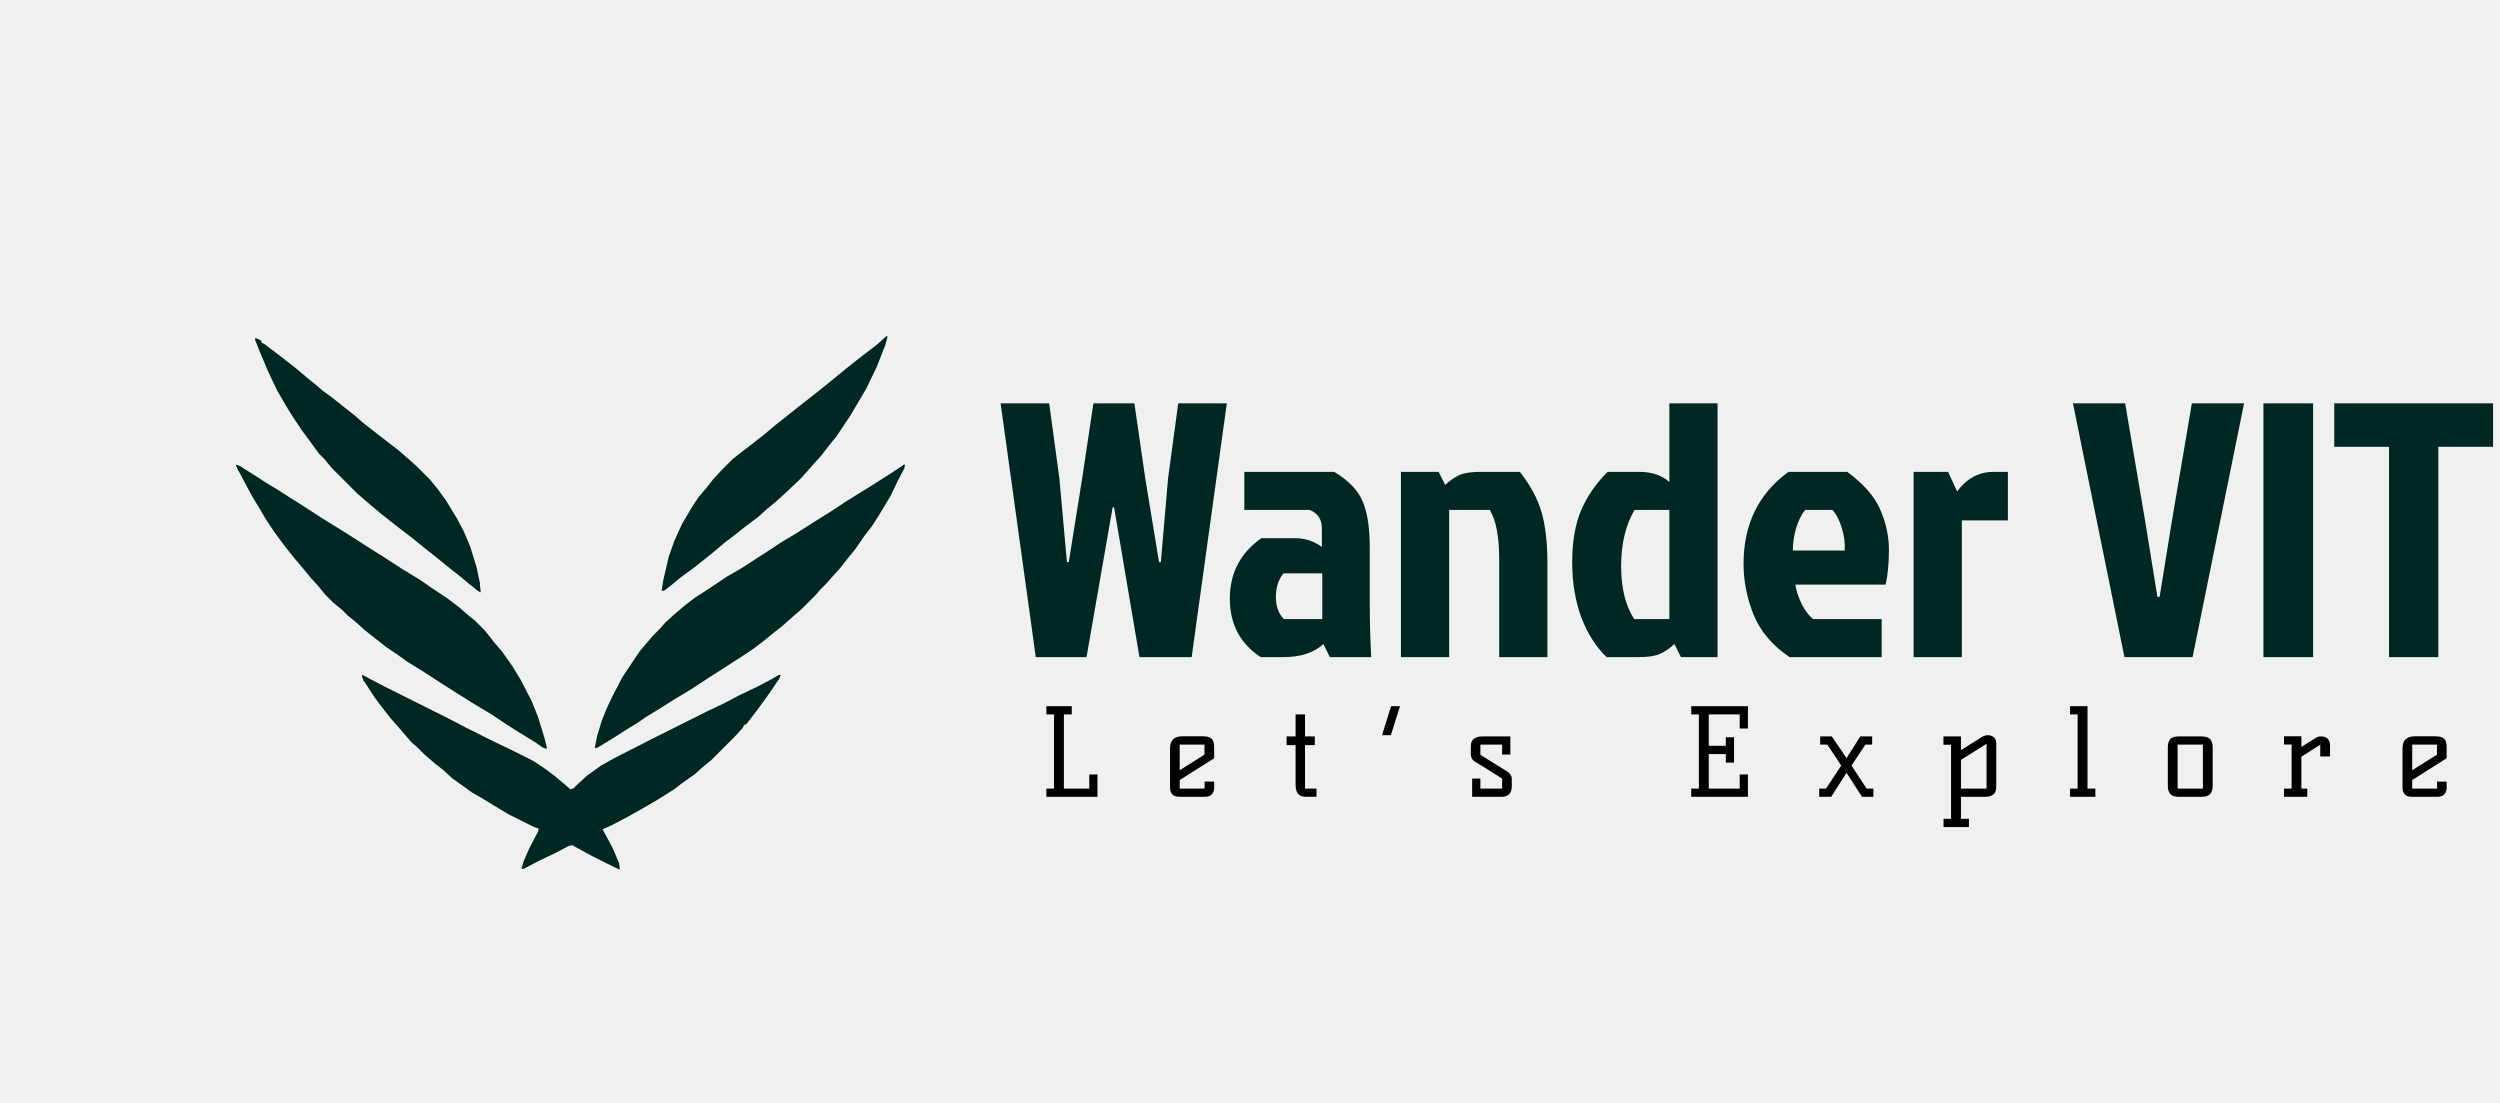
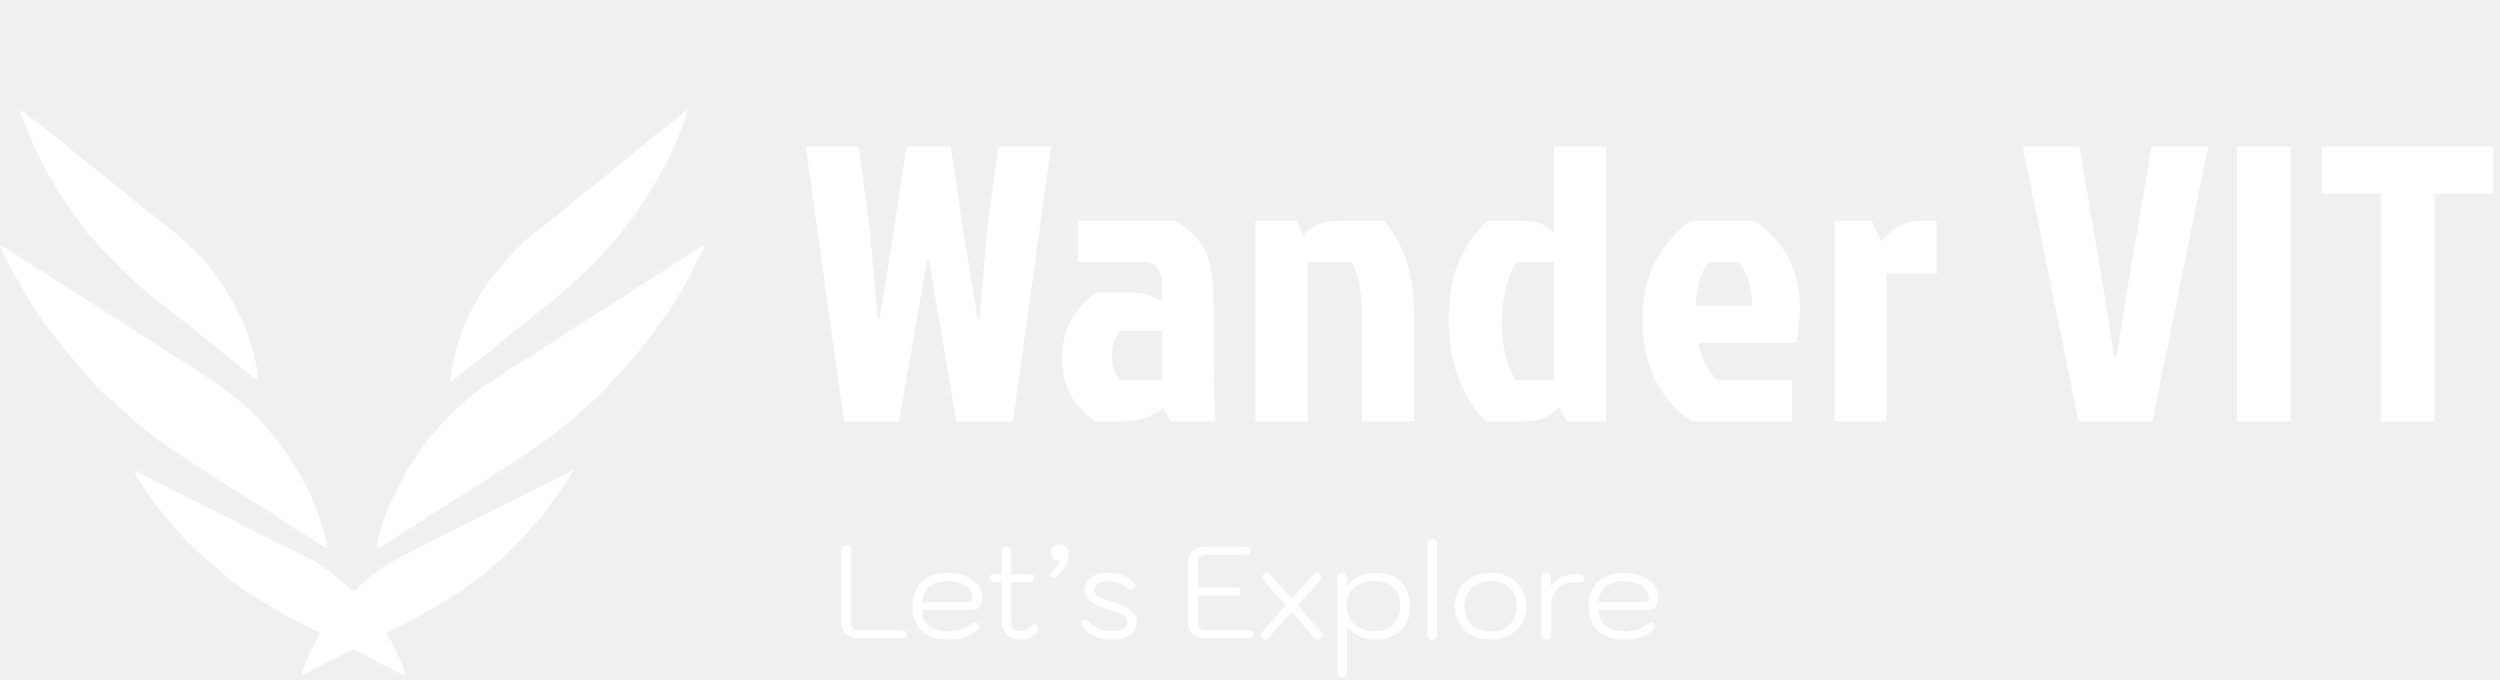
- <svg xmlns="http://www.w3.org/2000/svg" width="662" height="292" viewBox="0 0 662 292" fill="none">
-   <path d="M301.728 174L295.008 134.352H294.624L287.712 174H274.272L264.96 106.8H277.824L280.512 126.576L282.528 148.848H283.008L286.56 126.672L289.536 106.8H300.384L303.264 126.672L306.912 148.848H307.392L309.312 126.576L312 106.8H324.864L315.552 174H301.728ZM350.139 151.824H339.867C338.523 153.488 337.851 155.568 337.851 158.064C337.851 160.56 338.555 162.512 339.963 163.92H350.139V151.824ZM329.499 124.944H353.307C357.147 127.248 359.675 129.904 360.891 132.912C362.107 135.856 362.715 139.888 362.715 145.008V159.408C362.715 164.72 362.843 169.584 363.099 174H352.155L350.427 170.544C347.931 172.848 344.411 174 339.867 174H333.819C328.379 170.416 325.659 165.264 325.659 158.544C325.659 151.76 328.443 146.416 334.011 142.512H343.035C345.531 142.512 347.867 143.28 350.043 144.816V140.016C350.043 137.52 348.955 135.856 346.779 135.024H329.499V124.944ZM392.284 124.944H402.46C405.276 128.528 407.196 132.112 408.22 135.696C409.244 139.28 409.756 143.76 409.756 149.136V174H396.988V148.176C396.988 142.096 396.156 137.712 394.492 135.024H383.74V174H370.972V124.944H380.956L382.684 128.4C384.092 127.12 385.404 126.224 386.62 125.712C387.9 125.2 389.788 124.944 392.284 124.944ZM454.811 174H445.115L443.387 170.544C441.979 171.824 440.635 172.72 439.355 173.232C438.139 173.744 436.283 174 433.787 174H425.435C422.619 171.312 420.379 167.792 418.715 163.44C417.115 159.088 416.315 154.224 416.315 148.848C416.315 143.408 417.115 138.8 418.715 135.024C420.379 131.248 422.715 127.888 425.723 124.944H433.979C437.371 124.944 440.059 125.84 442.043 127.632V106.8H454.811V174ZM442.043 135.024H432.827C430.459 139.056 429.275 144.016 429.275 149.904C429.275 155.728 430.427 160.4 432.731 163.92H442.043V135.024ZM485.21 135.024H478.01C477.05 136.176 476.25 137.776 475.61 139.824C475.034 141.872 474.746 143.856 474.746 145.776H488.474C488.602 143.856 488.346 141.872 487.706 139.824C487.066 137.712 486.234 136.112 485.21 135.024ZM498.266 163.92V174H473.882C469.402 170.992 466.234 167.28 464.378 162.864C462.586 158.384 461.69 153.872 461.69 149.328C461.69 138.832 465.658 130.704 473.594 124.944H489.146C493.434 128.08 496.346 131.408 497.882 134.928C499.418 138.448 500.186 142 500.186 145.584C500.186 149.168 499.898 152.24 499.322 154.8H475.418C475.61 156.272 476.154 157.968 477.05 159.888C478.01 161.744 479.034 163.088 480.122 163.92H498.266ZM506.724 174V124.944H515.844L518.244 130.128C520.804 126.672 524.036 124.944 527.94 124.944H531.684V137.808H519.492V174H506.724ZM594.23 106.8L580.598 174H562.549L548.918 106.8H562.742L568.022 137.904L571.286 158.064H571.862L575.126 137.904L580.406 106.8H594.23ZM599.358 174V106.8H612.51V174H599.358ZM632.612 118.32H618.116V106.8H660.164V118.32H645.668V174H632.612V118.32Z" fill="#002823" />
-   <path d="M95.943 178.746L96.778 179.163L101.992 181.875L119.512 190.635L123.475 192.72L130.149 196.058L135.363 198.56L141.203 201.48L144.332 203.566L146.835 205.443L149.338 207.529L151.006 208.989L151.84 208.78L152.883 207.738L155.386 205.443L159.14 202.732L162.478 200.855L172.281 195.849L187.298 188.34L191.678 186.255L195.64 184.169L200.855 181.666L204.818 179.58L206.278 178.746H206.695L206.278 179.789L204.192 182.918L202.106 185.838L200.438 188.132L198.352 190.843L197.518 191.886H197.1L196.683 192.72L194.806 194.806L188.34 201.272L186.046 203.149L183.96 205.026L180.415 207.529L178.538 208.989L174.575 211.492L171.029 213.578L166.232 216.289L162.269 218.375L159.558 219.626L160.601 221.503L162.269 224.632L163.938 228.595L164.146 230.263L163.103 229.846L156.846 226.718L152.258 224.215L151.632 223.798L150.589 224.006L147.043 225.883L142.663 227.969L138.701 230.055H138.075L138.701 227.969L140.16 224.632L142.455 220.252L142.663 219.418L141.412 219L134.738 215.663L130.566 213.16L127.855 211.492L124.935 209.823L122.641 208.155L119.721 206.069L117.218 203.775L115.341 202.315L112.421 199.812L110.335 197.726L109.083 196.683L107.623 195.015L105.121 192.095L103.452 190.218L101.158 187.298L99.281 184.795L96.152 179.998L95.943 178.746Z" fill="#002823" />
-   <path d="M239.231 123.059H239.648L239.439 124.101L237.771 127.23L235.894 131.193L232.765 136.407L230.888 139.327L228.802 142.039L226.508 145.376L224.631 147.67L222.336 150.59L220.251 152.884L218.791 154.553L217.331 156.013L215.871 157.681L212.325 161.227L209.196 163.939L207.111 165.816L205.234 167.276L201.896 169.987L199.394 171.864L196.891 173.533L190.425 177.704L188.131 179.164L182.708 182.71L178.536 185.213L174.574 187.716L170.819 190.01L168.734 191.47L166.648 192.721L162.059 195.641L158.305 197.936L157.471 198.144L158.096 195.016L159.348 190.844L160.599 187.716L162.059 184.587L164.771 179.373L169.359 172.49L171.654 169.779L173.114 168.11L174.782 166.441L176.242 164.773L178.328 162.896L181.248 160.393L183.959 158.307L186.879 156.43L192.511 152.676L196.474 150.381L200.645 147.67L203.565 145.793L206.694 143.707L210.865 141.204L215.454 138.284L220.459 135.156L223.588 133.07L226.925 130.984L231.305 128.273L236.519 124.936L239.022 123.267L239.231 123.059Z" fill="#002823" />
-   <path d="M62.572 123.059L63.615 123.476L66.952 125.561L70.498 127.856L73.627 129.733L77.172 132.027L80.509 134.113L85.307 137.241L90.729 140.579L95.318 143.499L98.238 145.376L102.201 147.879L106.372 150.59L111.169 153.51L113.881 155.387L118.261 158.307L121.598 160.81L123.475 162.479L125.769 164.356L128.481 167.067L130.775 169.987L133.069 172.699L135.572 176.244L137.867 179.999L140.787 185.63L142.455 189.801L144.124 195.224L144.749 197.727V198.353L143.707 197.936L141.621 196.476L136.824 193.556L133.278 191.261L130.149 189.176L124.935 186.047L117.009 181.041L112.212 177.913L107.832 175.201L104.912 173.116L102.409 171.447L96.569 166.859L94.275 164.773L91.981 162.896L90.521 161.436L88.227 159.559L86.141 157.473L84.264 155.179L82.178 152.884L80.301 150.59L78.007 147.879L75.504 144.75L72.584 140.787L70.498 137.659L68.412 134.113L66.744 131.401L62.989 124.31L62.572 123.059Z" fill="#002823" />
-   <path d="M234.642 89.059H235.059L234.434 91.353L232.139 97.193L229.428 102.824L225.256 109.916L221.502 115.547L219.625 117.841L217.539 120.553L215.662 122.639L214.202 124.307L212.325 126.393L211.282 127.436L207.736 130.773L205.442 132.859L203.148 134.736L200.854 136.821L197.516 139.324L194.596 141.619L191.885 143.704L189.174 145.999L183.959 150.17L179.996 153.09L177.494 155.176L175.825 156.427H175.199L175.616 153.716L177.076 147.459L178.536 143.287L180.622 138.699L183.334 134.11L185.002 131.607L187.296 128.896L188.756 127.019L191.259 124.307L193.971 121.596L196.891 119.301L199.602 117.216L202.522 114.921L205.234 112.627L208.154 110.333L211.282 107.83L213.159 106.37L216.079 104.076L218.165 102.407L221.502 99.696L223.796 97.819L226.925 95.316L232.348 91.144L234.642 89.059Z" fill="#002823" />
-   <path d="M67.578 89.477L68.621 89.894L69.247 90.311V90.728L70.081 91.145L74.461 94.482L78.215 97.402L80.927 99.697L83.221 101.574L85.724 103.659L88.018 105.328L91.147 107.831L94.067 110.125L95.944 111.794L98.864 114.088L102.618 117.008L105.33 119.094L108.25 121.597L110.335 123.474L113.881 127.019L115.758 129.314L118.052 132.442L120.972 137.239L122.85 140.785L124.518 144.748L126.187 150.171L127.021 154.134L127.23 156.845L125.978 156.011L123.892 154.342L121.39 152.257L119.512 150.797L117.427 149.128L115.132 147.251L112.212 144.957L108.875 142.245L105.33 139.534L102.41 137.239L100.324 135.571L97.612 133.277L94.692 130.774L87.81 123.891L85.932 121.597L84.472 120.137L82.804 117.842L79.884 113.879L77.381 110.125L75.712 107.414L73.418 103.451L71.124 98.654L68.83 93.231L67.578 90.102V89.477Z" fill="#002823" />
-   <path d="M62.572 123.059L63.615 123.476L64.449 124.101L64.241 124.519H63.824L63.407 125.144L62.572 123.476V123.059Z" fill="#002823" />
-   <path d="M206.276 178.746H206.694L206.276 179.789L205.442 180.623V180.206H205.025L204.816 179.58L206.276 178.746Z" fill="#002823" />
-   <path d="M95.943 178.746L96.778 179.163L97.82 179.789L97.612 180.206L96.778 179.998L96.361 180.415L95.943 179.372V178.746Z" fill="#002823" />
-   <path d="M126.812 154.133H127.021L127.23 156.844L125.978 156.01L125.77 155.593H126.604L126.812 154.133Z" fill="#002823" />
-   <path d="M277.08 208.824H279.096V189.176H277.08V187H283.8V189.176H281.72V208.824H288.44V205.08H290.616V211H277.08V208.824ZM309.826 198.136C309.826 196.024 310.925 194.968 313.122 194.968H318.53C319.576 194.968 320.333 195.171 320.802 195.576C321.272 195.981 321.506 196.728 321.506 197.816V200.792L312.386 206.552V208.824H318.978V206.968H321.506V208.664C321.506 209.304 321.304 209.859 320.898 210.328C320.514 210.776 319.864 211 318.946 211H312.386C311.469 211 310.808 210.776 310.402 210.328C310.018 209.859 309.826 209.304 309.826 208.664V198.136ZM312.386 203.96L318.946 199.832V197.176H312.386V203.96ZM345.565 189.176V195H348.157V197.304H345.565V208.824H348.605V211H345.917C344.957 211 344.243 210.755 343.773 210.264C343.304 209.752 343.069 208.888 343.069 207.672V197.304H340.701V195H343.069V189.176H345.565ZM368.297 194.68H365.961L368.361 187H370.729L368.297 194.68ZM400.322 208.184C400.322 210.061 399.404 211 397.57 211H389.826V206.168H392.002V208.824H397.762V206.168L392.514 202.872C391.98 202.531 391.522 202.253 391.138 202.04C390.754 201.827 390.434 201.613 390.178 201.4C389.708 200.973 389.474 200.397 389.474 199.672V197.848C389.474 196.952 389.623 196.333 389.922 195.992C390.498 195.331 391.351 195 392.482 195H399.938V199.8H397.762V197.176H392.002V199.864L397.442 203.256C397.89 203.533 398.284 203.779 398.626 203.992C398.988 204.184 399.287 204.387 399.522 204.6C400.055 205.048 400.322 205.581 400.322 206.2V208.184ZM459.172 195.224V201.944H456.996V199.672H452.484V208.824H460.676V205.08H462.852V211H447.844V208.824H449.86V189.176H447.844V187H462.852V192.92H460.676V189.176H452.484V197.496H456.996V195.224H459.172ZM483.523 208.824L487.555 202.712L483.875 197.176H481.987V195H485.059L488.963 200.76L492.611 195H495.747V197.176H493.955L490.275 202.712L494.275 208.824H496.067V211H493.059L488.963 204.632L484.899 211H481.731V208.824H483.523ZM519.261 208.824H526.045V196.952L519.261 201.208V208.824ZM514.653 216.824H516.637V197.208H514.621V195H519.261V198.648L524.797 195.16C525.309 194.84 525.853 194.68 526.429 194.68C527.005 194.68 527.507 194.861 527.933 195.224C528.381 195.565 528.605 196.077 528.605 196.76V207.992C528.605 208.973 528.467 209.645 528.189 210.008C527.656 210.669 526.835 211 525.725 211H519.261V216.824H521.373V219H514.653V216.824ZM552.776 208.824H554.856V211H548.136V208.824H550.152V189.176H548.136V187H552.776V208.824ZM577.019 211C575.931 211 575.163 210.755 574.715 210.264C574.267 209.752 574.043 209.048 574.043 208.152V197.848C574.043 196.995 574.235 196.312 574.619 195.8C575.024 195.267 575.824 195 577.019 195H582.939C584.112 195 584.901 195.267 585.307 195.8C585.712 196.312 585.915 196.995 585.915 197.848V208.152C585.915 209.048 585.691 209.752 585.243 210.264C584.795 210.755 584.027 211 582.939 211H577.019ZM576.635 208.824H583.323V197.176H576.635V208.824ZM614.496 195C616.16 195 616.992 195.821 616.992 197.464V200.312H614.4V197.208L609.408 200.376V208.824H610.976V211H604.8V208.824H606.816V197.144H604.8V194.968H609.408V197.784L613.344 195.32C613.685 195.107 614.069 195 614.496 195ZM636.19 198.136C636.19 196.024 637.289 194.968 639.486 194.968H644.894C645.939 194.968 646.697 195.171 647.166 195.576C647.635 195.981 647.87 196.728 647.87 197.816V200.792L638.75 206.552V208.824H645.342V206.968H647.87V208.664C647.87 209.304 647.667 209.859 647.262 210.328C646.878 210.776 646.227 211 645.31 211H638.75C637.833 211 637.171 210.776 636.766 210.328C636.382 209.859 636.19 209.304 636.19 208.664V198.136ZM638.75 203.96L645.31 199.832V197.176H638.75V203.96Z" fill="black" />
+ <svg xmlns="http://www.w3.org/2000/svg" width="611" height="166" viewBox="0 0 611 166" fill="none">
+   <path d="M209.752 156C208.451 156 207.437 155.659 206.712 154.976C205.987 154.272 205.624 153.312 205.624 152.096V134.56C205.624 134.155 205.731 133.845 205.944 133.632C206.157 133.397 206.445 133.28 206.808 133.28C207.192 133.28 207.491 133.397 207.704 133.632C207.917 133.845 208.024 134.155 208.024 134.56V152.16C208.024 152.715 208.173 153.163 208.472 153.504C208.792 153.845 209.208 154.016 209.72 154.016H220.376C221.208 154.016 221.624 154.347 221.624 155.008C221.624 155.328 221.517 155.573 221.304 155.744C221.091 155.915 220.781 156 220.376 156H209.752ZM231.705 156.32C228.932 156.32 226.788 155.605 225.273 154.176C223.758 152.747 223.001 150.72 223.001 148.096C223.001 145.579 223.769 143.605 225.305 142.176C226.841 140.725 228.942 140 231.609 140C233.252 140 234.713 140.267 235.993 140.8C237.273 141.312 238.265 142.048 238.969 143.008C239.694 143.947 240.057 145.024 240.057 146.24C240.057 147.136 239.801 147.829 239.289 148.32C238.798 148.811 238.116 149.056 237.241 149.056H225.401C225.401 150.699 225.956 151.989 227.065 152.928C228.174 153.845 229.721 154.304 231.705 154.304C232.921 154.304 233.966 154.176 234.841 153.92C235.716 153.643 236.537 153.205 237.305 152.608C237.71 152.267 238.041 152.096 238.297 152.096C238.489 152.096 238.67 152.181 238.841 152.352C239.14 152.608 239.289 152.875 239.289 153.152C239.289 153.365 239.161 153.6 238.905 153.856C238.03 154.688 237.006 155.307 235.833 155.712C234.66 156.117 233.284 156.32 231.705 156.32ZM236.537 147.168C236.921 147.168 237.209 147.093 237.401 146.944C237.593 146.773 237.689 146.475 237.689 146.048C237.689 145.28 237.433 144.587 236.921 143.968C236.409 143.349 235.684 142.869 234.745 142.528C233.828 142.187 232.782 142.016 231.609 142.016C229.71 142.016 228.206 142.485 227.097 143.424C226.009 144.341 225.465 145.589 225.465 147.168H236.537ZM253.553 152.832C253.788 153.024 253.905 153.248 253.905 153.504C253.905 153.717 253.809 153.973 253.617 154.272C253.169 154.891 252.55 155.392 251.761 155.776C250.972 156.139 250.161 156.32 249.329 156.32C247.921 156.32 246.812 155.904 246.001 155.072C245.19 154.24 244.785 153.099 244.785 151.648V142.272H243.057C242.204 142.272 241.777 141.941 241.777 141.28C241.777 140.981 241.884 140.747 242.097 140.576C242.332 140.405 242.652 140.32 243.057 140.32H244.785V134.848C244.785 134.443 244.881 134.133 245.073 133.92C245.286 133.685 245.585 133.568 245.969 133.568C246.332 133.568 246.609 133.685 246.801 133.92C247.014 134.133 247.121 134.443 247.121 134.848V140.32H251.473C251.857 140.32 252.156 140.405 252.369 140.576C252.604 140.725 252.721 140.96 252.721 141.28C252.721 141.941 252.305 142.272 251.473 142.272H247.121V151.84C247.121 153.483 247.889 154.304 249.425 154.304C249.916 154.304 250.364 154.208 250.769 154.016C251.174 153.824 251.58 153.515 251.985 153.088C252.305 152.747 252.614 152.576 252.913 152.576C253.105 152.576 253.318 152.661 253.553 152.832ZM256.822 140.896C256.715 140.747 256.662 140.608 256.662 140.48C256.662 140.224 256.811 139.979 257.11 139.744C257.643 139.296 258.07 138.827 258.39 138.336C258.731 137.824 258.934 137.344 258.998 136.896C258.827 136.939 258.688 136.96 258.582 136.96C258.091 136.96 257.664 136.779 257.302 136.416C256.939 136.032 256.758 135.573 256.758 135.04C256.758 134.421 256.95 133.931 257.334 133.568C257.739 133.184 258.283 132.992 258.966 132.992C259.627 132.992 260.16 133.227 260.566 133.696C260.971 134.144 261.174 134.773 261.174 135.584C261.174 136.416 260.918 137.301 260.406 138.24C259.894 139.179 259.222 140 258.39 140.704C257.942 141.045 257.611 141.216 257.398 141.216C257.206 141.216 257.014 141.109 256.822 140.896ZM271.806 156.32C270.313 156.32 268.905 156.043 267.582 155.488C266.259 154.912 265.214 154.123 264.446 153.12C264.297 152.907 264.222 152.693 264.222 152.48C264.222 152.267 264.275 152.085 264.382 151.936C264.51 151.765 264.67 151.637 264.862 151.552C265.033 151.488 265.171 151.456 265.278 151.456C265.47 151.456 265.63 151.509 265.758 151.616C265.907 151.701 266.078 151.851 266.27 152.064C267.657 153.536 269.502 154.272 271.806 154.272C272.915 154.272 273.811 154.08 274.494 153.696C275.177 153.312 275.518 152.779 275.518 152.096C275.518 151.605 275.379 151.211 275.102 150.912C274.846 150.592 274.398 150.304 273.758 150.048C273.139 149.771 272.115 149.387 270.686 148.896C269.299 148.427 268.211 147.979 267.422 147.552C266.633 147.125 266.046 146.645 265.662 146.112C265.278 145.557 265.086 144.885 265.086 144.096C265.086 142.859 265.619 141.867 266.686 141.12C267.774 140.373 269.214 140 271.006 140C272.329 140 273.555 140.235 274.686 140.704C275.817 141.152 276.67 141.76 277.246 142.528C277.417 142.763 277.502 142.987 277.502 143.2C277.502 143.52 277.331 143.776 276.99 143.968C276.777 144.096 276.563 144.16 276.35 144.16C275.987 144.16 275.646 144 275.326 143.68C274.771 143.125 274.163 142.72 273.502 142.464C272.841 142.187 271.998 142.048 270.974 142.048C269.843 142.048 268.979 142.229 268.382 142.592C267.785 142.955 267.486 143.467 267.486 144.128C267.486 144.619 267.603 145.013 267.838 145.312C268.094 145.589 268.489 145.845 269.022 146.08C269.577 146.293 270.537 146.624 271.902 147.072C273.438 147.584 274.622 148.075 275.454 148.544C276.307 148.992 276.915 149.493 277.278 150.048C277.662 150.603 277.854 151.285 277.854 152.096C277.854 153.376 277.289 154.4 276.158 155.168C275.049 155.936 273.598 156.32 271.806 156.32ZM294.532 156C293.23 156 292.217 155.659 291.492 154.976C290.766 154.293 290.404 153.333 290.404 152.096V137.44C290.404 136.245 290.756 135.307 291.46 134.624C292.185 133.941 293.188 133.6 294.468 133.6H304.388C305.22 133.6 305.636 133.941 305.636 134.624C305.636 134.923 305.529 135.157 305.316 135.328C305.102 135.499 304.793 135.584 304.388 135.584H294.5C293.988 135.584 293.572 135.755 293.252 136.096C292.953 136.437 292.804 136.885 292.804 137.44V143.552H301.956C302.788 143.552 303.204 143.893 303.204 144.576C303.204 144.896 303.086 145.141 302.852 145.312C302.638 145.483 302.34 145.568 301.956 145.568H292.804V152.16C292.804 152.715 292.953 153.163 293.252 153.504C293.572 153.845 293.988 154.016 294.5 154.016H305.092C305.924 154.016 306.34 154.347 306.34 155.008C306.34 155.328 306.222 155.573 305.988 155.744C305.774 155.915 305.476 156 305.092 156H294.532ZM322.877 154.4C323.112 154.677 323.229 154.944 323.229 155.2C323.229 155.499 323.069 155.797 322.749 156.096C322.557 156.245 322.376 156.32 322.205 156.32C321.885 156.32 321.565 156.149 321.245 155.808L315.709 149.6L310.173 155.808C309.875 156.149 309.555 156.32 309.213 156.32C309.021 156.32 308.819 156.235 308.605 156.064C308.328 155.829 308.189 155.552 308.189 155.232C308.189 154.955 308.307 154.677 308.541 154.4L314.237 147.968L308.861 141.952C308.627 141.675 308.509 141.387 308.509 141.088C308.509 140.747 308.648 140.469 308.925 140.256C309.096 140.107 309.309 140.032 309.565 140.032C309.949 140.032 310.269 140.192 310.525 140.512L315.709 146.336L320.893 140.512C321.192 140.192 321.501 140.032 321.821 140.032C322.077 140.032 322.291 140.107 322.461 140.256C322.739 140.448 322.877 140.715 322.877 141.056C322.877 141.376 322.76 141.675 322.525 141.952L317.149 147.968L322.877 154.4ZM327.985 165.568C327.622 165.568 327.334 165.451 327.121 165.216C326.929 165.003 326.833 164.693 326.833 164.288V141.28C326.833 140.875 326.929 140.565 327.121 140.352C327.334 140.117 327.622 140 327.985 140C328.369 140 328.657 140.117 328.849 140.352C329.062 140.587 329.169 140.896 329.169 141.28V143.328C330.812 141.109 333.18 140 336.273 140C338.854 140 340.881 140.715 342.353 142.144C343.846 143.573 344.593 145.536 344.593 148.032C344.593 149.717 344.252 151.189 343.569 152.448C342.886 153.685 341.905 154.645 340.625 155.328C339.366 155.989 337.884 156.32 336.177 156.32C334.705 156.32 333.404 156.064 332.273 155.552C331.164 155.019 330.14 154.187 329.201 153.056V164.288C329.201 164.672 329.094 164.981 328.881 165.216C328.668 165.451 328.369 165.568 327.985 165.568ZM336.017 154.304C337.958 154.304 339.473 153.749 340.561 152.64C341.67 151.509 342.225 149.952 342.225 147.968C342.225 146.048 341.681 144.576 340.593 143.552C339.526 142.528 337.99 142.016 335.985 142.016C333.873 142.016 332.209 142.56 330.993 143.648C329.777 144.715 329.169 146.176 329.169 148.032C329.169 149.269 329.446 150.368 330.001 151.328C330.577 152.267 331.377 153.003 332.401 153.536C333.446 154.048 334.652 154.304 336.017 154.304ZM350.033 156.32C349.67 156.32 349.382 156.213 349.169 156C348.977 155.765 348.881 155.445 348.881 155.04V132.992C348.881 132.587 348.977 132.277 349.169 132.064C349.382 131.829 349.67 131.712 350.033 131.712C350.395 131.712 350.683 131.829 350.897 132.064C351.11 132.277 351.217 132.587 351.217 132.992V155.04C351.217 155.424 351.11 155.733 350.897 155.968C350.705 156.203 350.417 156.32 350.033 156.32ZM364.333 156.32C362.477 156.32 360.888 155.947 359.565 155.2C358.242 154.453 357.24 153.461 356.557 152.224C355.896 150.965 355.565 149.611 355.565 148.16C355.565 146.709 355.896 145.365 356.557 144.128C357.24 142.869 358.242 141.867 359.565 141.12C360.888 140.373 362.477 140 364.333 140C366.189 140 367.768 140.373 369.069 141.12C370.392 141.867 371.384 142.869 372.045 144.128C372.728 145.365 373.069 146.709 373.069 148.16C373.069 149.611 372.728 150.965 372.045 152.224C371.384 153.461 370.392 154.453 369.069 155.2C367.768 155.947 366.189 156.32 364.333 156.32ZM364.333 154.304C366.253 154.304 367.789 153.76 368.941 152.672C370.114 151.584 370.701 150.08 370.701 148.16C370.701 146.24 370.114 144.736 368.941 143.648C367.789 142.56 366.253 142.016 364.333 142.016C362.392 142.016 360.834 142.56 359.661 143.648C358.509 144.736 357.933 146.24 357.933 148.16C357.933 150.08 358.509 151.584 359.661 152.672C360.834 153.76 362.392 154.304 364.333 154.304ZM377.924 156.32C377.561 156.32 377.273 156.213 377.06 156C376.868 155.765 376.772 155.445 376.772 155.04V141.28C376.772 140.875 376.868 140.565 377.06 140.352C377.252 140.117 377.54 140 377.924 140C378.287 140 378.564 140.117 378.756 140.352C378.969 140.565 379.076 140.875 379.076 141.28V143.2C380.527 141.28 382.532 140.32 385.092 140.32H385.892C386.297 140.32 386.617 140.416 386.852 140.608C387.087 140.779 387.204 141.024 387.204 141.344C387.204 141.664 387.087 141.909 386.852 142.08C386.617 142.251 386.297 142.336 385.892 142.336H384.996C383.183 142.336 381.743 142.859 380.676 143.904C379.631 144.928 379.108 146.325 379.108 148.096V155.04C379.108 155.424 379.001 155.733 378.788 155.968C378.596 156.203 378.308 156.32 377.924 156.32ZM396.955 156.32C394.182 156.32 392.038 155.605 390.523 154.176C389.008 152.747 388.251 150.72 388.251 148.096C388.251 145.579 389.019 143.605 390.555 142.176C392.091 140.725 394.192 140 396.859 140C398.502 140 399.963 140.267 401.243 140.8C402.523 141.312 403.515 142.048 404.219 143.008C404.944 143.947 405.307 145.024 405.307 146.24C405.307 147.136 405.051 147.829 404.539 148.32C404.048 148.811 403.366 149.056 402.491 149.056H390.651C390.651 150.699 391.206 151.989 392.315 152.928C393.424 153.845 394.971 154.304 396.955 154.304C398.171 154.304 399.216 154.176 400.091 153.92C400.966 153.643 401.787 153.205 402.555 152.608C402.96 152.267 403.291 152.096 403.547 152.096C403.739 152.096 403.92 152.181 404.091 152.352C404.39 152.608 404.539 152.875 404.539 153.152C404.539 153.365 404.411 153.6 404.155 153.856C403.28 154.688 402.256 155.307 401.083 155.712C399.91 156.117 398.534 156.32 396.955 156.32ZM401.787 147.168C402.171 147.168 402.459 147.093 402.651 146.944C402.843 146.773 402.939 146.475 402.939 146.048C402.939 145.28 402.683 144.587 402.171 143.968C401.659 143.349 400.934 142.869 399.995 142.528C399.078 142.187 398.032 142.016 396.859 142.016C394.96 142.016 393.456 142.485 392.347 143.424C391.259 144.341 390.715 145.589 390.715 147.168H401.787Z" fill="white" />
+   <path d="M233.728 103L227.008 63.352H226.624L219.712 103H206.272L196.96 35.8H209.824L212.512 55.576L214.528 77.848H215.008L218.56 55.672L221.536 35.8H232.384L235.264 55.672L238.912 77.848H239.392L241.312 55.576L244 35.8H256.864L247.552 103H233.728ZM284.059 80.824H273.787C272.443 82.488 271.771 84.568 271.771 87.064C271.771 89.56 272.475 91.512 273.883 92.92H284.059V80.824ZM263.419 53.944H287.227C291.067 56.248 293.595 58.904 294.811 61.912C296.027 64.856 296.635 68.888 296.635 74.008V88.408C296.635 93.72 296.763 98.584 297.019 103H286.075L284.347 99.544C281.851 101.848 278.331 103 273.787 103H267.739C262.299 99.416 259.579 94.264 259.579 87.544C259.579 80.76 262.363 75.416 267.931 71.512H276.955C279.451 71.512 281.787 72.28 283.963 73.816V69.016C283.963 66.52 282.875 64.856 280.699 64.024H263.419V53.944ZM328.124 53.944H338.3C341.116 57.528 343.036 61.112 344.06 64.696C345.084 68.28 345.596 72.76 345.596 78.136V103H332.828V77.176C332.828 71.096 331.996 66.712 330.332 64.024H319.58V103H306.812V53.944H316.796L318.524 57.4C319.932 56.12 321.244 55.224 322.46 54.712C323.74 54.2 325.628 53.944 328.124 53.944ZM392.571 103H382.875L381.147 99.544C379.739 100.824 378.395 101.72 377.115 102.232C375.899 102.744 374.043 103 371.547 103H363.195C360.379 100.312 358.139 96.792 356.475 92.44C354.875 88.088 354.075 83.224 354.075 77.848C354.075 72.408 354.875 67.8 356.475 64.024C358.139 60.248 360.475 56.888 363.483 53.944H371.739C375.131 53.944 377.819 54.84 379.803 56.632V35.8H392.571V103ZM379.803 64.024H370.587C368.219 68.056 367.035 73.016 367.035 78.904C367.035 84.728 368.187 89.4 370.491 92.92H379.803V64.024ZM424.89 64.024H417.69C416.73 65.176 415.93 66.776 415.29 68.824C414.714 70.872 414.426 72.856 414.426 74.776H428.154C428.282 72.856 428.026 70.872 427.386 68.824C426.746 66.712 425.914 65.112 424.89 64.024ZM437.946 92.92V103H413.562C409.082 99.992 405.914 96.28 404.058 91.864C402.266 87.384 401.37 82.872 401.37 78.328C401.37 67.832 405.338 59.704 413.274 53.944H428.826C433.114 57.08 436.026 60.408 437.562 63.928C439.098 67.448 439.866 71 439.866 74.584C439.866 78.168 439.578 81.24 439.002 83.8H415.098C415.29 85.272 415.834 86.968 416.73 88.888C417.69 90.744 418.714 92.088 419.802 92.92H437.946ZM448.324 103V53.944H457.444L459.844 59.128C462.404 55.672 465.636 53.944 469.54 53.944H473.284V66.808H461.092V103H448.324ZM539.67 35.8L526.038 103H507.99L494.358 35.8H508.182L513.462 66.904L516.726 87.064H517.302L520.566 66.904L525.846 35.8H539.67ZM546.718 103V35.8H559.87V103H546.718ZM581.892 47.32H567.396V35.8H609.444V47.32H594.948V103H581.892V47.32Z" fill="white" />
+   <path d="M33 115L33.806 115.405L38.844 118.036L55.77 126.538L59.599 128.563L66.047 131.802L71.085 134.231L76.727 137.065L79.749 139.089L82.168 140.911L84.586 142.935L86.198 144.352L87.004 144.15L88.011 143.138L90.429 140.911L94.056 138.279L97.281 136.457L106.751 131.599L121.26 124.312L125.492 122.287L129.32 120.263L134.358 117.834L138.186 115.81L139.597 115H140L139.597 116.012L137.582 119.049L135.567 121.883L133.955 124.109L131.94 126.741L131.134 127.753H130.731L130.328 128.563L128.514 130.587L122.267 136.862L120.051 138.684L118.036 140.506L114.61 142.935L112.797 144.352L108.968 146.781L105.542 148.806L100.908 151.437L97.079 153.462L94.46 154.676L95.467 156.498L97.079 159.534L98.691 163.381L98.893 165L97.885 164.595L91.84 161.559L87.407 159.13L86.802 158.725L85.795 158.927L82.369 160.749L78.138 162.773L74.309 164.798H73.704L74.309 162.773L75.719 159.534L77.936 155.283L78.138 154.474L76.928 154.069L70.48 150.83L66.45 148.401L63.831 146.781L61.009 145.162L58.793 143.543L55.972 141.518L53.554 139.291L51.74 137.874L48.919 135.445L46.904 133.421L45.695 132.409L44.284 130.789L41.866 127.955L40.254 126.134L38.038 123.3L36.224 120.87L33.202 116.215L33 115Z" fill="white" />
+   <path d="M171.594 60H172L171.797 61.028L170.173 64.111L168.345 68.017L165.299 73.156L163.472 76.033L161.442 78.706L159.208 81.994L157.381 84.256L155.147 87.133L153.117 89.394L151.695 91.039L150.274 92.478L148.853 94.122L145.401 97.617L142.355 100.289L140.325 102.139L138.497 103.578L135.249 106.25L132.812 108.1L130.376 109.744L124.081 113.856L121.848 115.294L116.569 118.789L112.508 121.256L108.65 123.722L104.995 125.983L102.964 127.422L100.934 128.656L96.467 131.533L92.812 133.794L92 134L92.609 130.917L93.827 126.806L95.046 123.722L96.467 120.639L99.107 115.5L103.574 108.717L105.807 106.044L107.228 104.4L108.853 102.756L110.274 101.111L112.305 99.261L115.147 96.794L117.787 94.739L120.629 92.889L126.112 89.189L129.97 86.928L134.03 84.256L136.873 82.406L139.919 80.35L143.98 77.883L148.447 75.006L153.32 71.922L156.365 69.867L159.614 67.811L163.878 65.139L168.954 61.85L171.391 60.206L171.594 60Z" fill="white" />
+   <path d="M0 60L1.015 60.41L4.264 62.46L7.716 64.715L10.761 66.56L14.213 68.814L17.462 70.864L22.132 73.939L27.411 77.219L31.878 80.089L34.721 81.933L38.579 84.393L42.64 87.058L47.31 89.928L49.949 91.773L54.213 94.643L57.462 97.103L59.289 98.742L61.523 100.587L64.162 103.252L66.396 106.122L68.629 108.787L71.066 112.271L73.299 115.961L76.142 121.496L77.766 125.596L79.391 130.925L80 133.385V134L78.985 133.59L76.954 132.155L72.284 129.285L68.832 127.03L65.787 124.981L60.711 121.906L52.995 116.986L48.325 113.911L44.061 111.247L41.218 109.197L38.782 107.557L33.096 103.047L30.863 100.997L28.629 99.152L27.208 97.718L24.975 95.873L22.944 93.823L21.117 91.568L19.086 89.313L17.259 87.058L15.025 84.393L12.589 81.319L9.746 77.424L7.716 74.349L5.685 70.864L4.061 68.199L0.406 61.23L0 60Z" fill="white" />
+   <path d="M167.596 27H168L167.394 29.248L165.171 34.969L162.544 40.486L158.502 47.433L154.864 52.95L153.045 55.198L151.024 57.855L149.206 59.898L147.791 61.532L145.972 63.576L144.962 64.597L141.526 67.867L139.303 69.91L137.08 71.749L134.857 73.793L131.624 76.245L128.794 78.492L126.167 80.536L123.54 82.783L118.488 86.87L114.648 89.731L112.223 91.774L110.606 93H110L110.404 90.344L111.819 84.214L113.233 80.127L115.254 75.632L117.882 71.136L119.498 68.684L121.721 66.028L123.136 64.189L125.561 61.532L128.188 58.876L131.017 56.629L133.645 54.585L136.474 52.337L139.101 50.09L141.93 47.842L144.962 45.39L146.78 43.96L149.61 41.712L151.631 40.077L154.864 37.421L157.087 35.582L160.118 33.13L165.373 29.043L167.596 27Z" fill="white" />
+   <path d="M5 27L6.014 27.409L6.622 27.817V28.226L7.434 28.635L11.692 31.904L15.343 34.765L17.979 37.012L20.21 38.851L22.643 40.895L24.874 42.529L27.916 44.981L30.755 47.229L32.58 48.864L35.42 51.111L39.07 53.972L41.706 56.016L44.545 58.468L46.573 60.306L50.021 63.78L51.846 66.028L54.077 69.093L56.916 73.793L58.741 77.266L60.364 81.149L61.986 86.461L62.797 90.344L63 93L61.783 92.183L59.755 90.548L57.322 88.505L55.496 87.074L53.468 85.44L51.238 83.601L48.399 81.353L45.154 78.697L41.706 76.04L38.867 73.793L36.839 72.158L34.203 69.91L31.364 67.458L24.671 60.715L22.846 58.468L21.427 57.037L19.804 54.789L16.965 50.907L14.531 47.229L12.909 44.573L10.678 40.69L8.448 35.991L6.217 30.678L5 27.613V27Z" fill="white" />
</svg>
